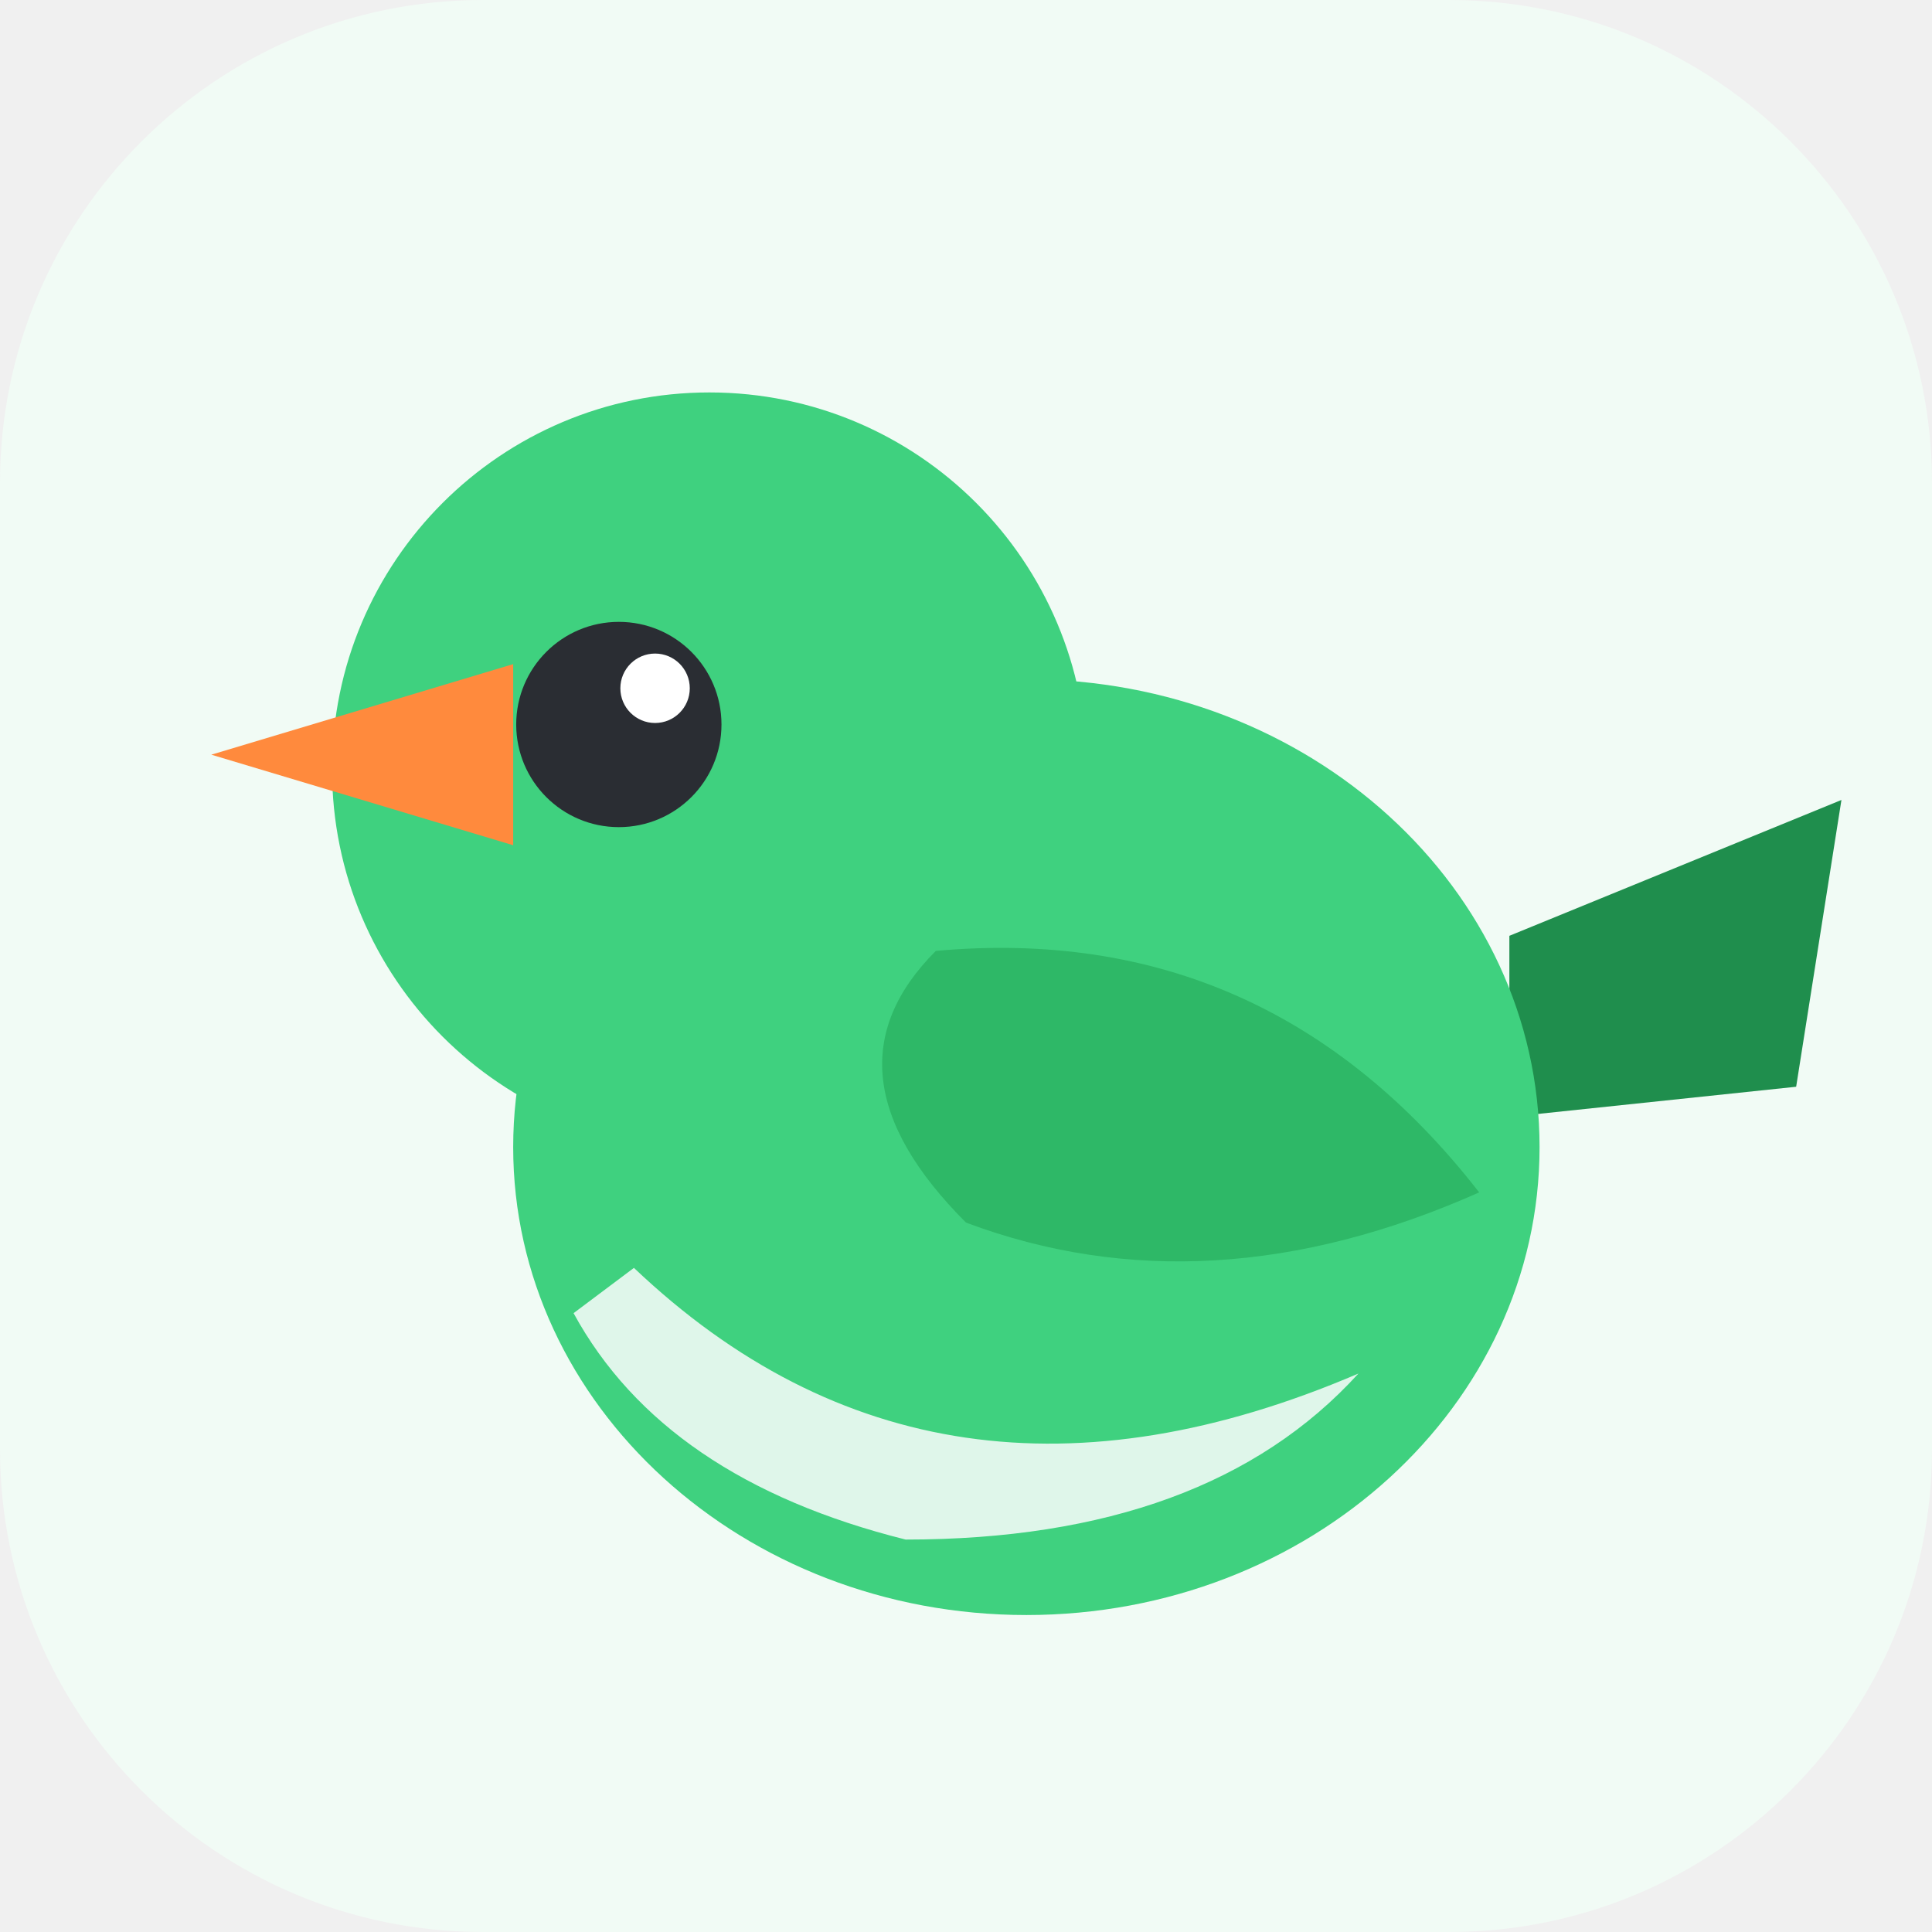
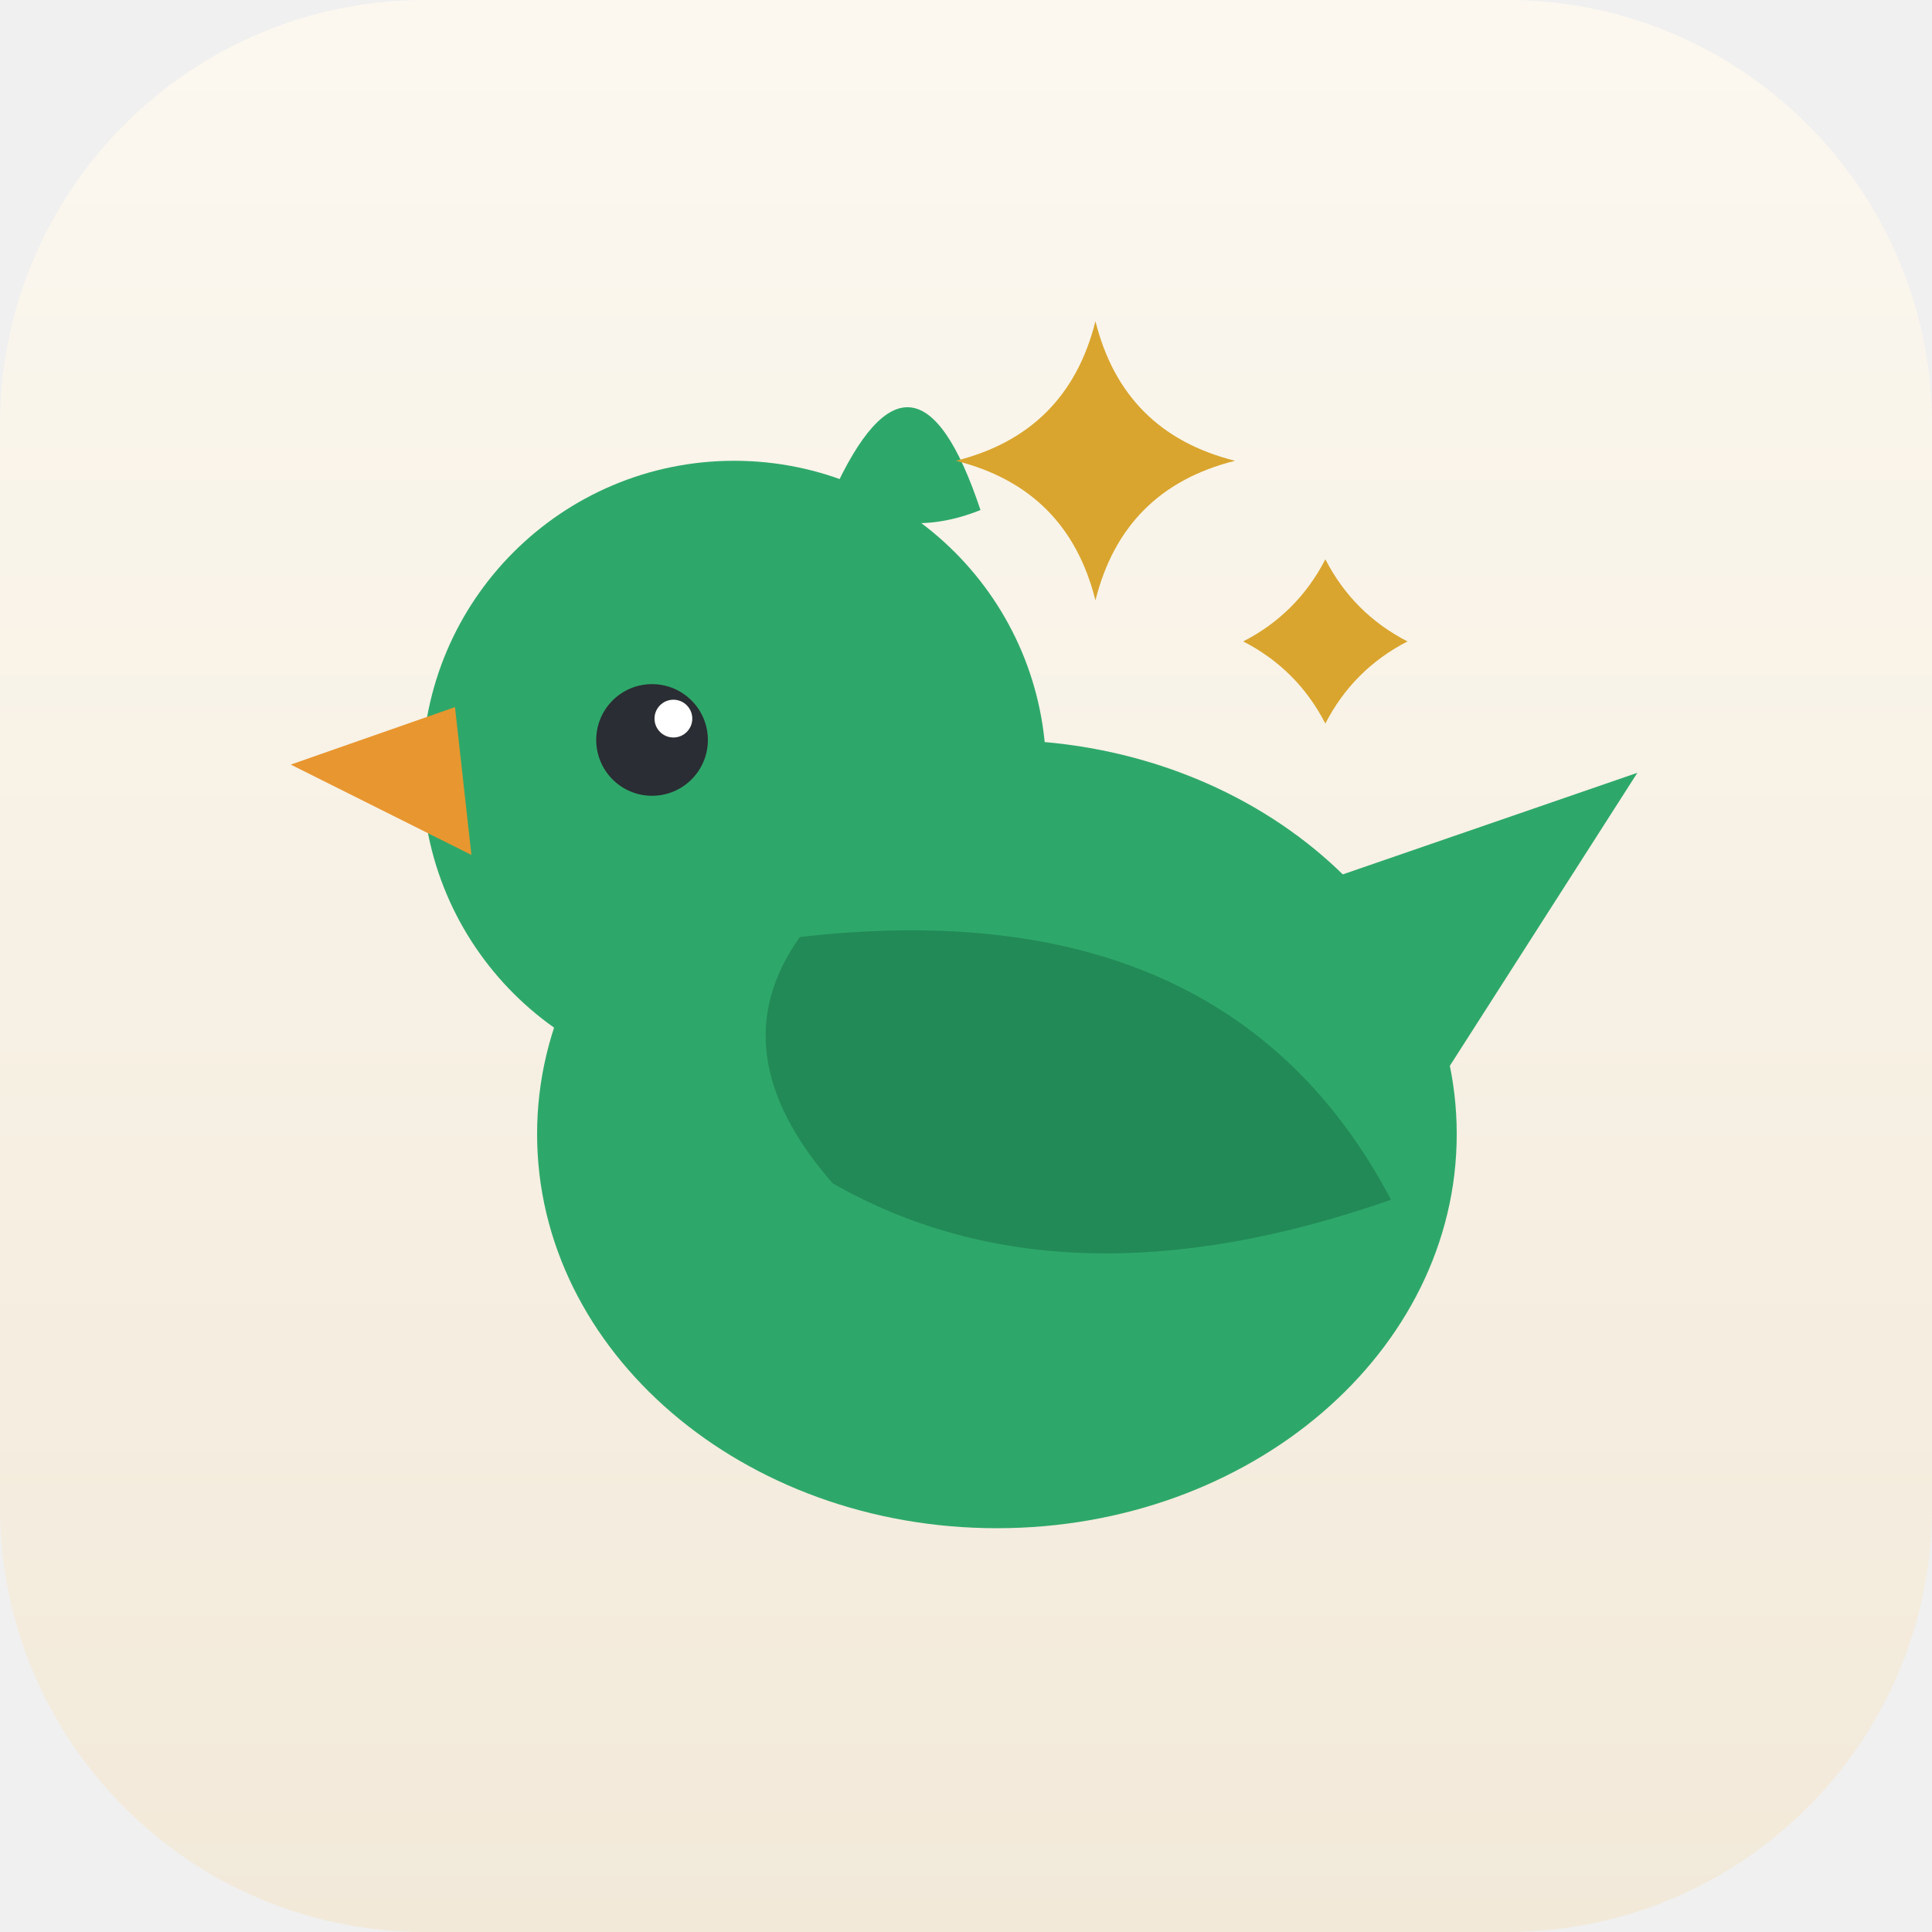
- <svg xmlns="http://www.w3.org/2000/svg" width="64" height="64" viewBox="0 0 64 64" fill="none" role="img" aria-label="ReadingGo 참새">
-   <rect width="64" height="64" rx="16" fill="#F1FBF5" />
-   <path d="M50 31 L61 26.5 L59.5 36 L50 37 Z" fill="#1F8E4D" />
-   <ellipse cx="34" cy="38" rx="17" ry="15.5" fill="#3FD17F" />
-   <circle cx="23.5" cy="25.5" r="12.5" fill="#3FD17F" />
-   <path d="M21 42 Q31 51.5 45 45.5 Q40 51 30 51 Q22 49 19 43.5 Z" fill="#DFF6EA" />
-   <path d="M31 31.5 Q42 30.5 49 39.5 Q40 43.5 32 40.5 Q27 35.5 31 31.5 Z" fill="#2EB867" />
-   <path d="M7 25 L17 22 L17 28 Z" fill="#FF8A3D" />
-   <circle cx="20.5" cy="24" r="3.4" fill="#2A2D33" />
-   <circle cx="21.7" cy="22.8" r="1.15" fill="#FFFFFF" />
+ <svg xmlns="http://www.w3.org/2000/svg" width="64" height="64" viewBox="0 0 100 100" fill="none" role="img" aria-label="ReadingGo 참새">
+   <defs>
+     <linearGradient id="rgbg" x1="0" y1="0" x2="0" y2="1">
+       <stop offset="0" stop-color="#FCF8F0" />
+       <stop offset="1" stop-color="#F2E9D9" />
+     </linearGradient>
+   </defs>
+   <rect width="100" height="100" rx="22" fill="url(#rgbg)" />
+   <g transform="translate(4 6) scale(0.85)">
+     <path d="M66 50 L95 40 L79 65 Z" fill="#2EA86A" />
+     <ellipse cx="56" cy="62" rx="28" ry="24" fill="#2EA86A" />
+     <circle cx="40" cy="40" r="19" fill="#2EA86A" />
+     <path d="M46 23 Q51 12 55 24 Q50 26 46 23 Z" fill="#2EA86A" />
+     <path d="M44 50 Q70 47 80 66 Q60 73 46 65 Q39 57 44 50 Z" fill="#228A57" />
+     <path d="M23 36 L13 39.5 L24 45 Z" fill="#E8962F" />
+     <circle cx="35" cy="38" r="3.4" fill="#2A2D33" />
+     <circle cx="36.3" cy="36.7" r="1.15" fill="#FFFFFF" />
+     <g fill="#D9A52E">
+       <path d="M62 12.5 Q63.7 19.3 70.5 21 Q63.7 22.7 62 29.5 Q60.3 22.7 53.5 21 Q60.3 19.3 62 12.5 Z" />
+       <path d="M76 27 Q77.7 30.3 81 32 Q77.7 33.7 76 37 Q74.3 33.7 71 32 Q74.3 30.3 76 27 Z" />
+     </g>
+   </g>
</svg>
